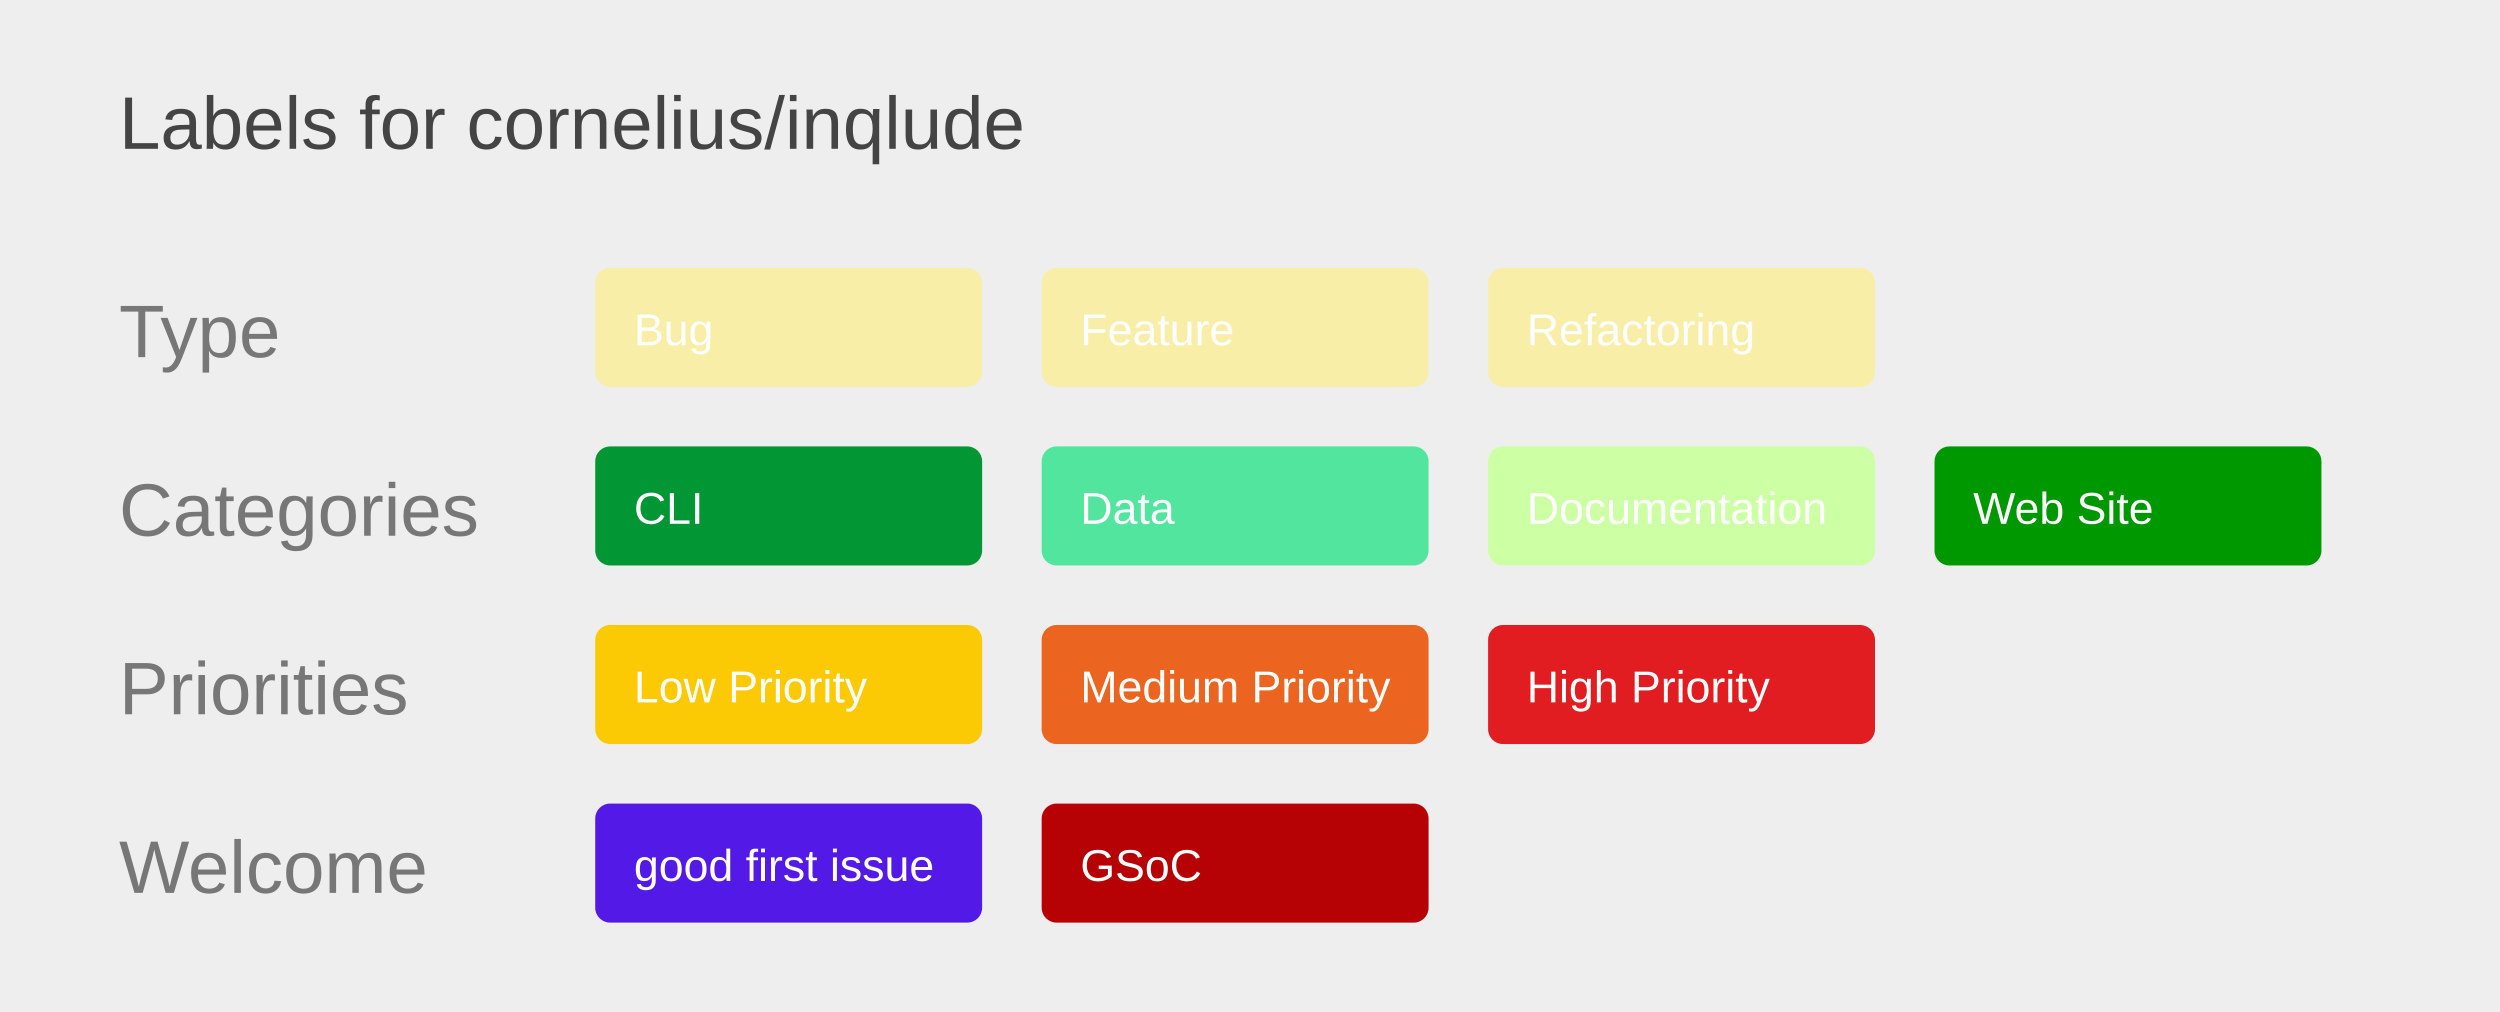
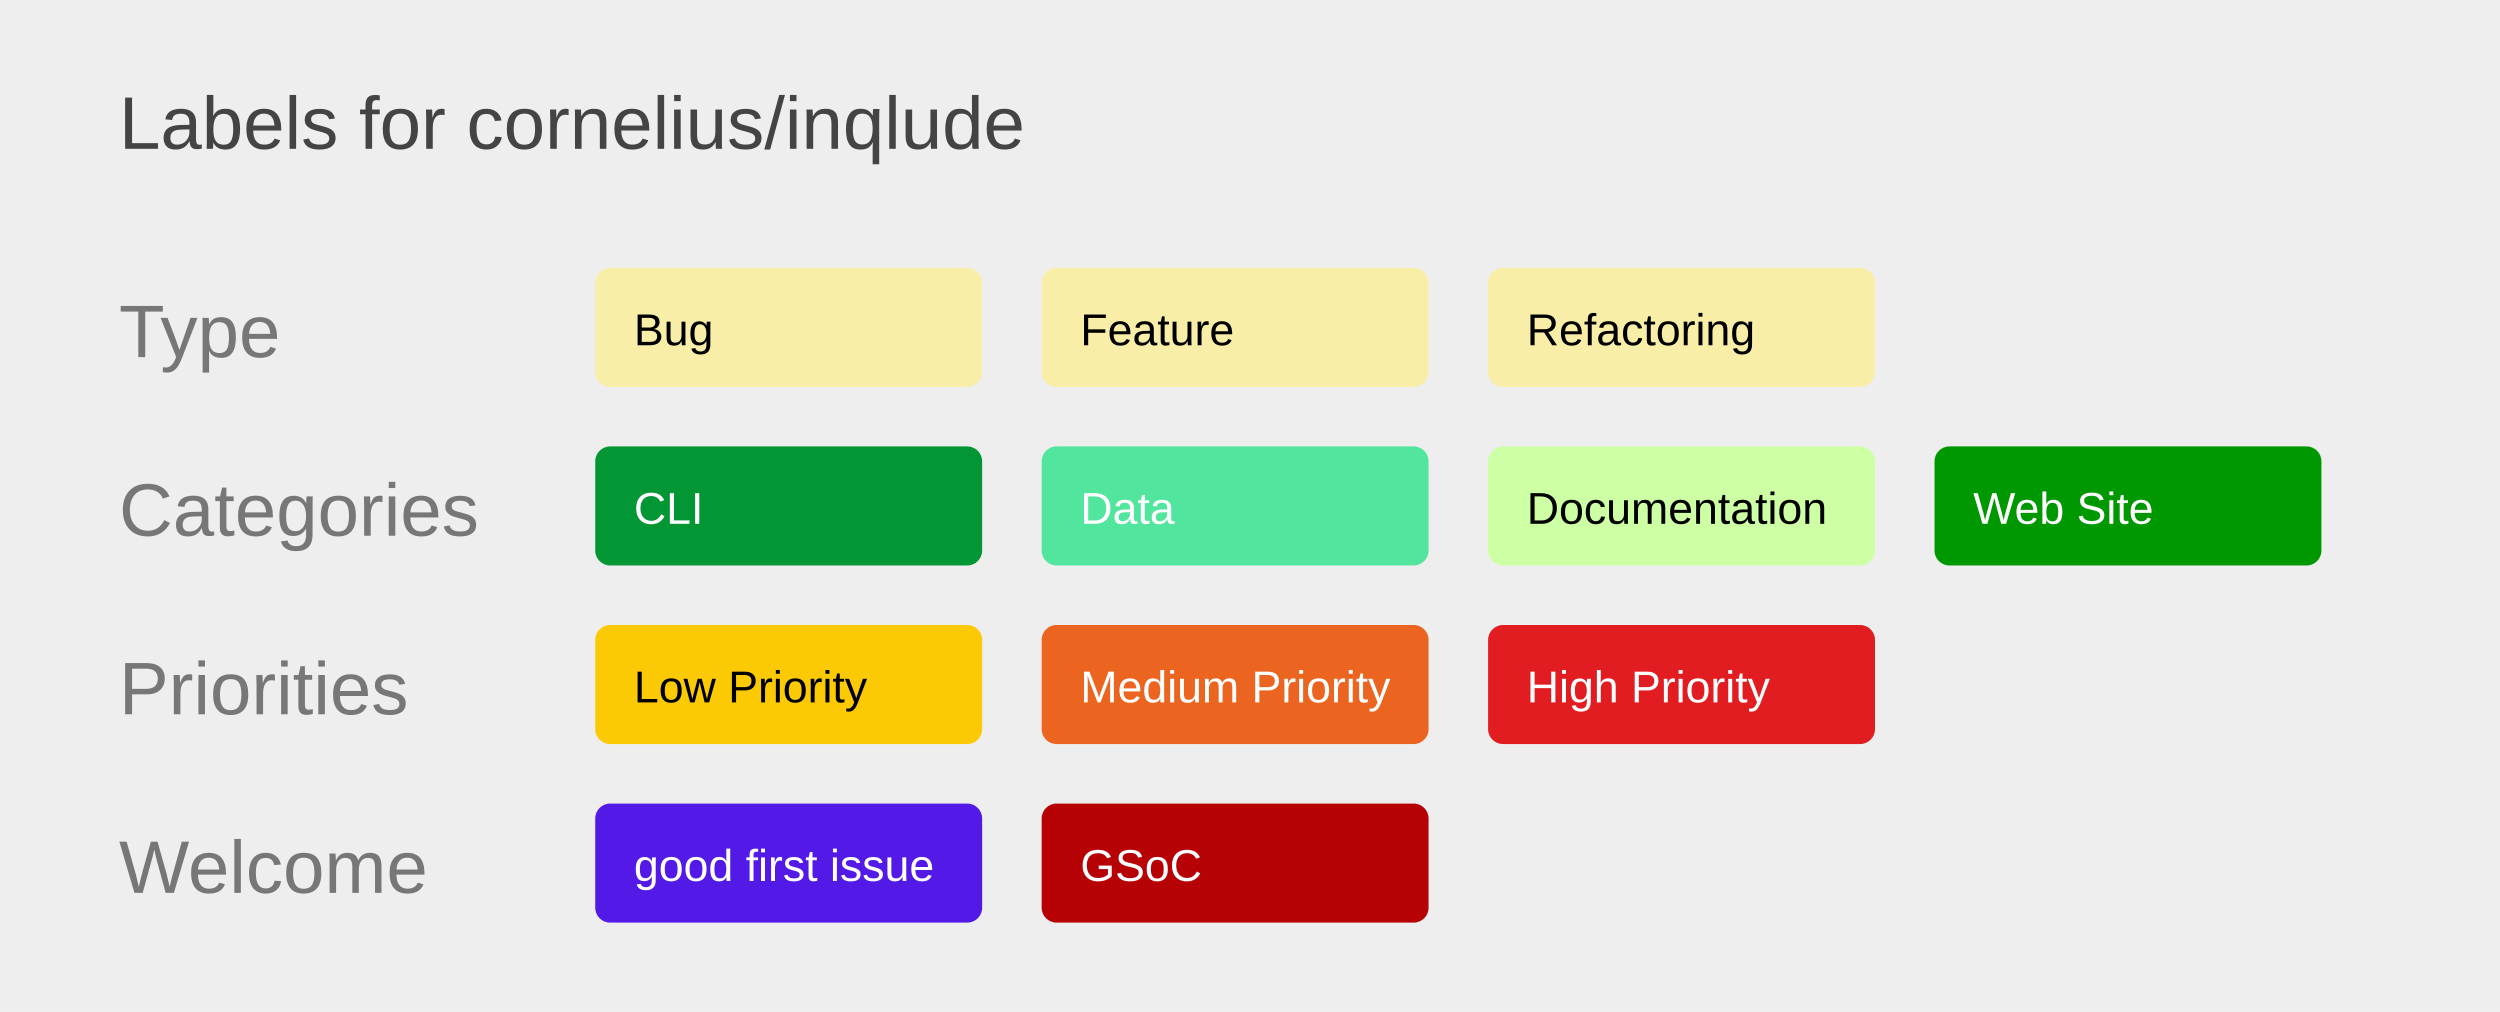
<svg xmlns="http://www.w3.org/2000/svg" width="840" height="340">
  <rect x="0" y="0" width="840" height="340" fill="#eee" />
  <g font-size="25" font-family="arial" fill="#444">
    <text x="40" y="50">
      Labels for cornelius/inqlude
    </text>
  </g>
  <g font-size="25" font-family="arial" fill="#777">
    <text x="40" y="120">
      Type
    </text>
  </g>
  <rect x="200" y="90" width="130" height="40" fill="#f9eea7" rx="5" />
-   <g font-size="15" font-family="arial" fill="white">
+   <g font-size="15" font-family="arial" fill="black">
    <text x="213" y="116">
      Bug
    </text>
  </g>
  <rect x="350" y="90" width="130" height="40" fill="#f9eea7" rx="5" />
-   <g font-size="15" font-family="arial" fill="white">
+   <g font-size="15" font-family="arial" fill="black">
    <text x="363" y="116">
      Feature
    </text>
  </g>
  <rect x="500" y="90" width="130" height="40" fill="#f9eea7" rx="5" />
-   <g font-size="15" font-family="arial" fill="white">
+   <g font-size="15" font-family="arial" fill="black">
    <text x="513" y="116">
      Refactoring
    </text>
  </g>
  <g font-size="25" font-family="arial" fill="#777">
    <text x="40" y="180">
      Categories
    </text>
  </g>
  <rect x="200" y="150" width="130" height="40" fill="#039634" rx="5" />
  <g font-size="15" font-family="arial" fill="white">
    <text x="213" y="176">
      CLI
    </text>
  </g>
  <rect x="350" y="150" width="130" height="40" fill="#52e59e" rx="5" />
  <g font-size="15" font-family="arial" fill="white">
    <text x="363" y="176">
      Data
    </text>
  </g>
  <rect x="500" y="150" width="130" height="40" fill="#cdffa5" rx="5" />
-   <g font-size="15" font-family="arial" fill="white">
+   <g font-size="15" font-family="arial" fill="black">
    <text x="513" y="176">
      Documentation
    </text>
  </g>
  <rect x="650" y="150" width="130" height="40" fill="#009800" rx="5" />
  <g font-size="15" font-family="arial" fill="white">
    <text x="663" y="176">
      Web Site
    </text>
  </g>
  <g font-size="25" font-family="arial" fill="#777">
    <text x="40" y="240">
      Priorities
    </text>
  </g>
  <rect x="200" y="210" width="130" height="40" fill="#fbca04" rx="5" />
-   <g font-size="15" font-family="arial" fill="white">
+   <g font-size="15" font-family="arial" fill="black">
    <text x="213" y="236">
      Low Priority
    </text>
  </g>
  <rect x="350" y="210" width="130" height="40" fill="#eb6420" rx="5" />
  <g font-size="15" font-family="arial" fill="white">
    <text x="363" y="236">
      Medium Priority
    </text>
  </g>
  <rect x="500" y="210" width="130" height="40" fill="#e11d21" rx="5" />
  <g font-size="15" font-family="arial" fill="white">
    <text x="513" y="236">
      High Priority
    </text>
  </g>
  <g font-size="25" font-family="arial" fill="#777">
    <text x="40" y="300">
      Welcome
    </text>
  </g>
  <rect x="200" y="270" width="130" height="40" fill="#5319e7" rx="5" />
  <g font-size="15" font-family="arial" fill="white">
    <text x="213" y="296">
      good first issue
    </text>
  </g>
  <rect x="350" y="270" width="130" height="40" fill="#b60205" rx="5" />
  <g font-size="15" font-family="arial" fill="white">
    <text x="363" y="296">
      GSoC
    </text>
  </g>
</svg>
